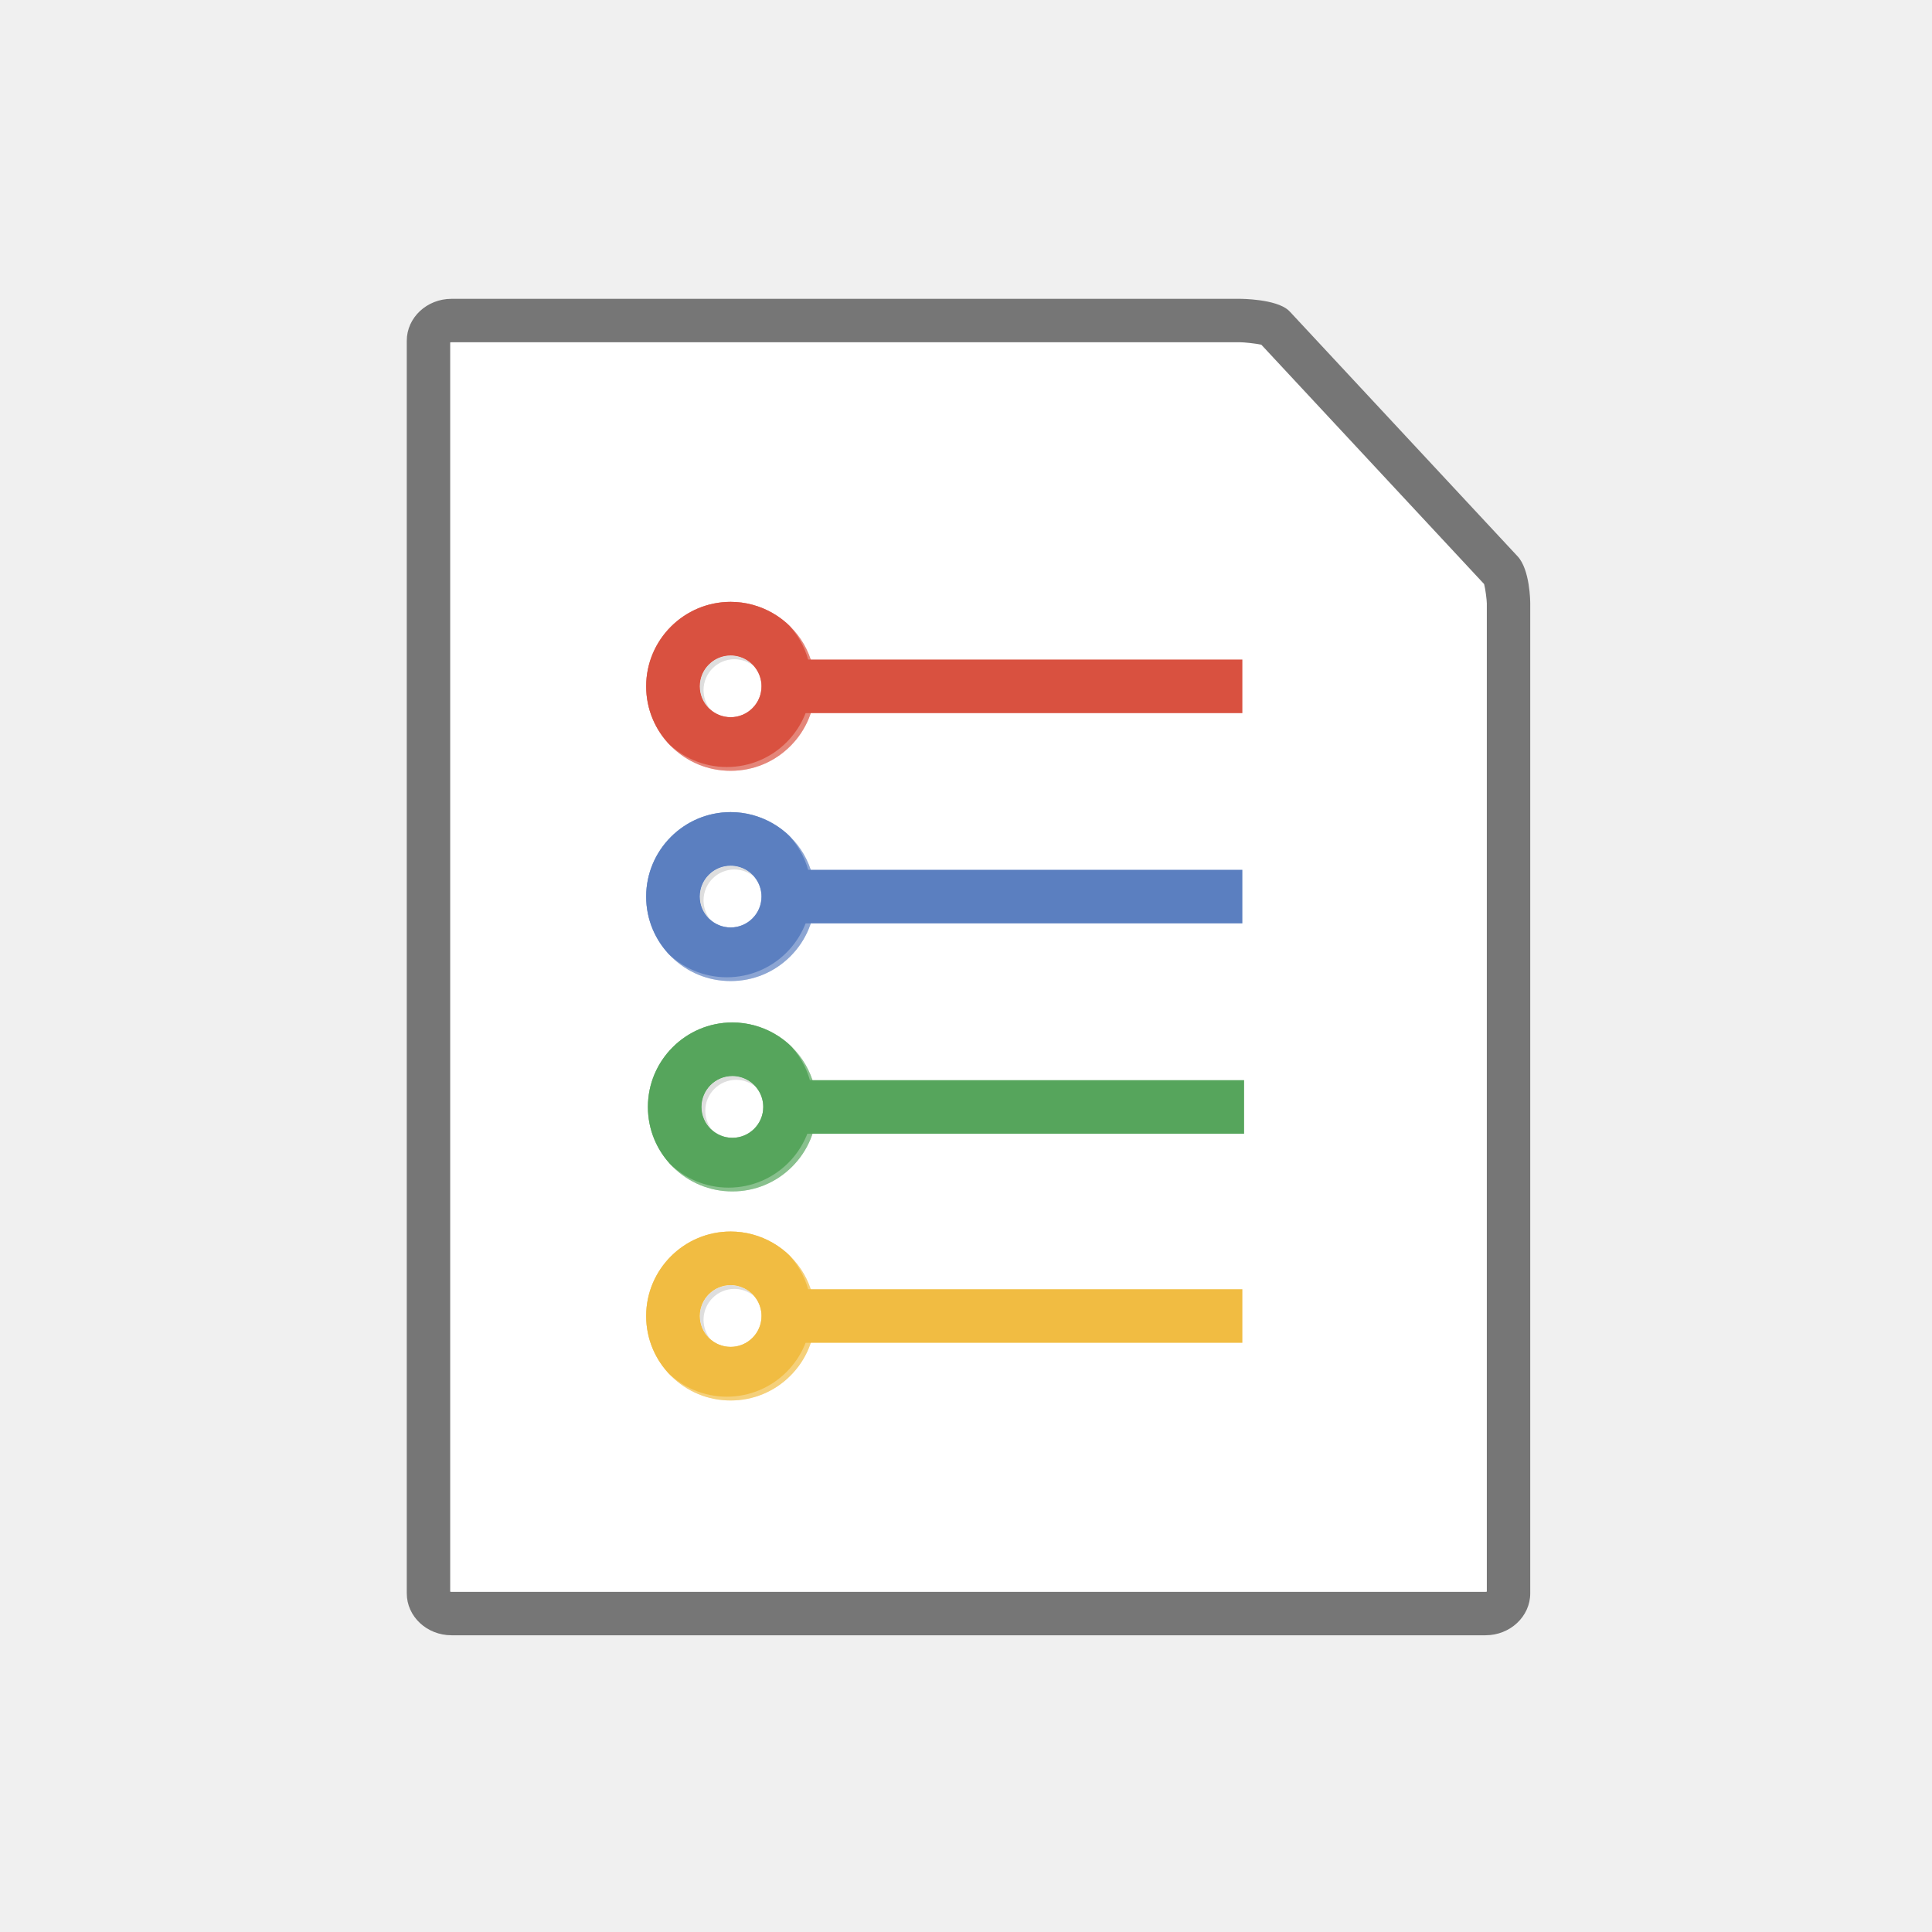
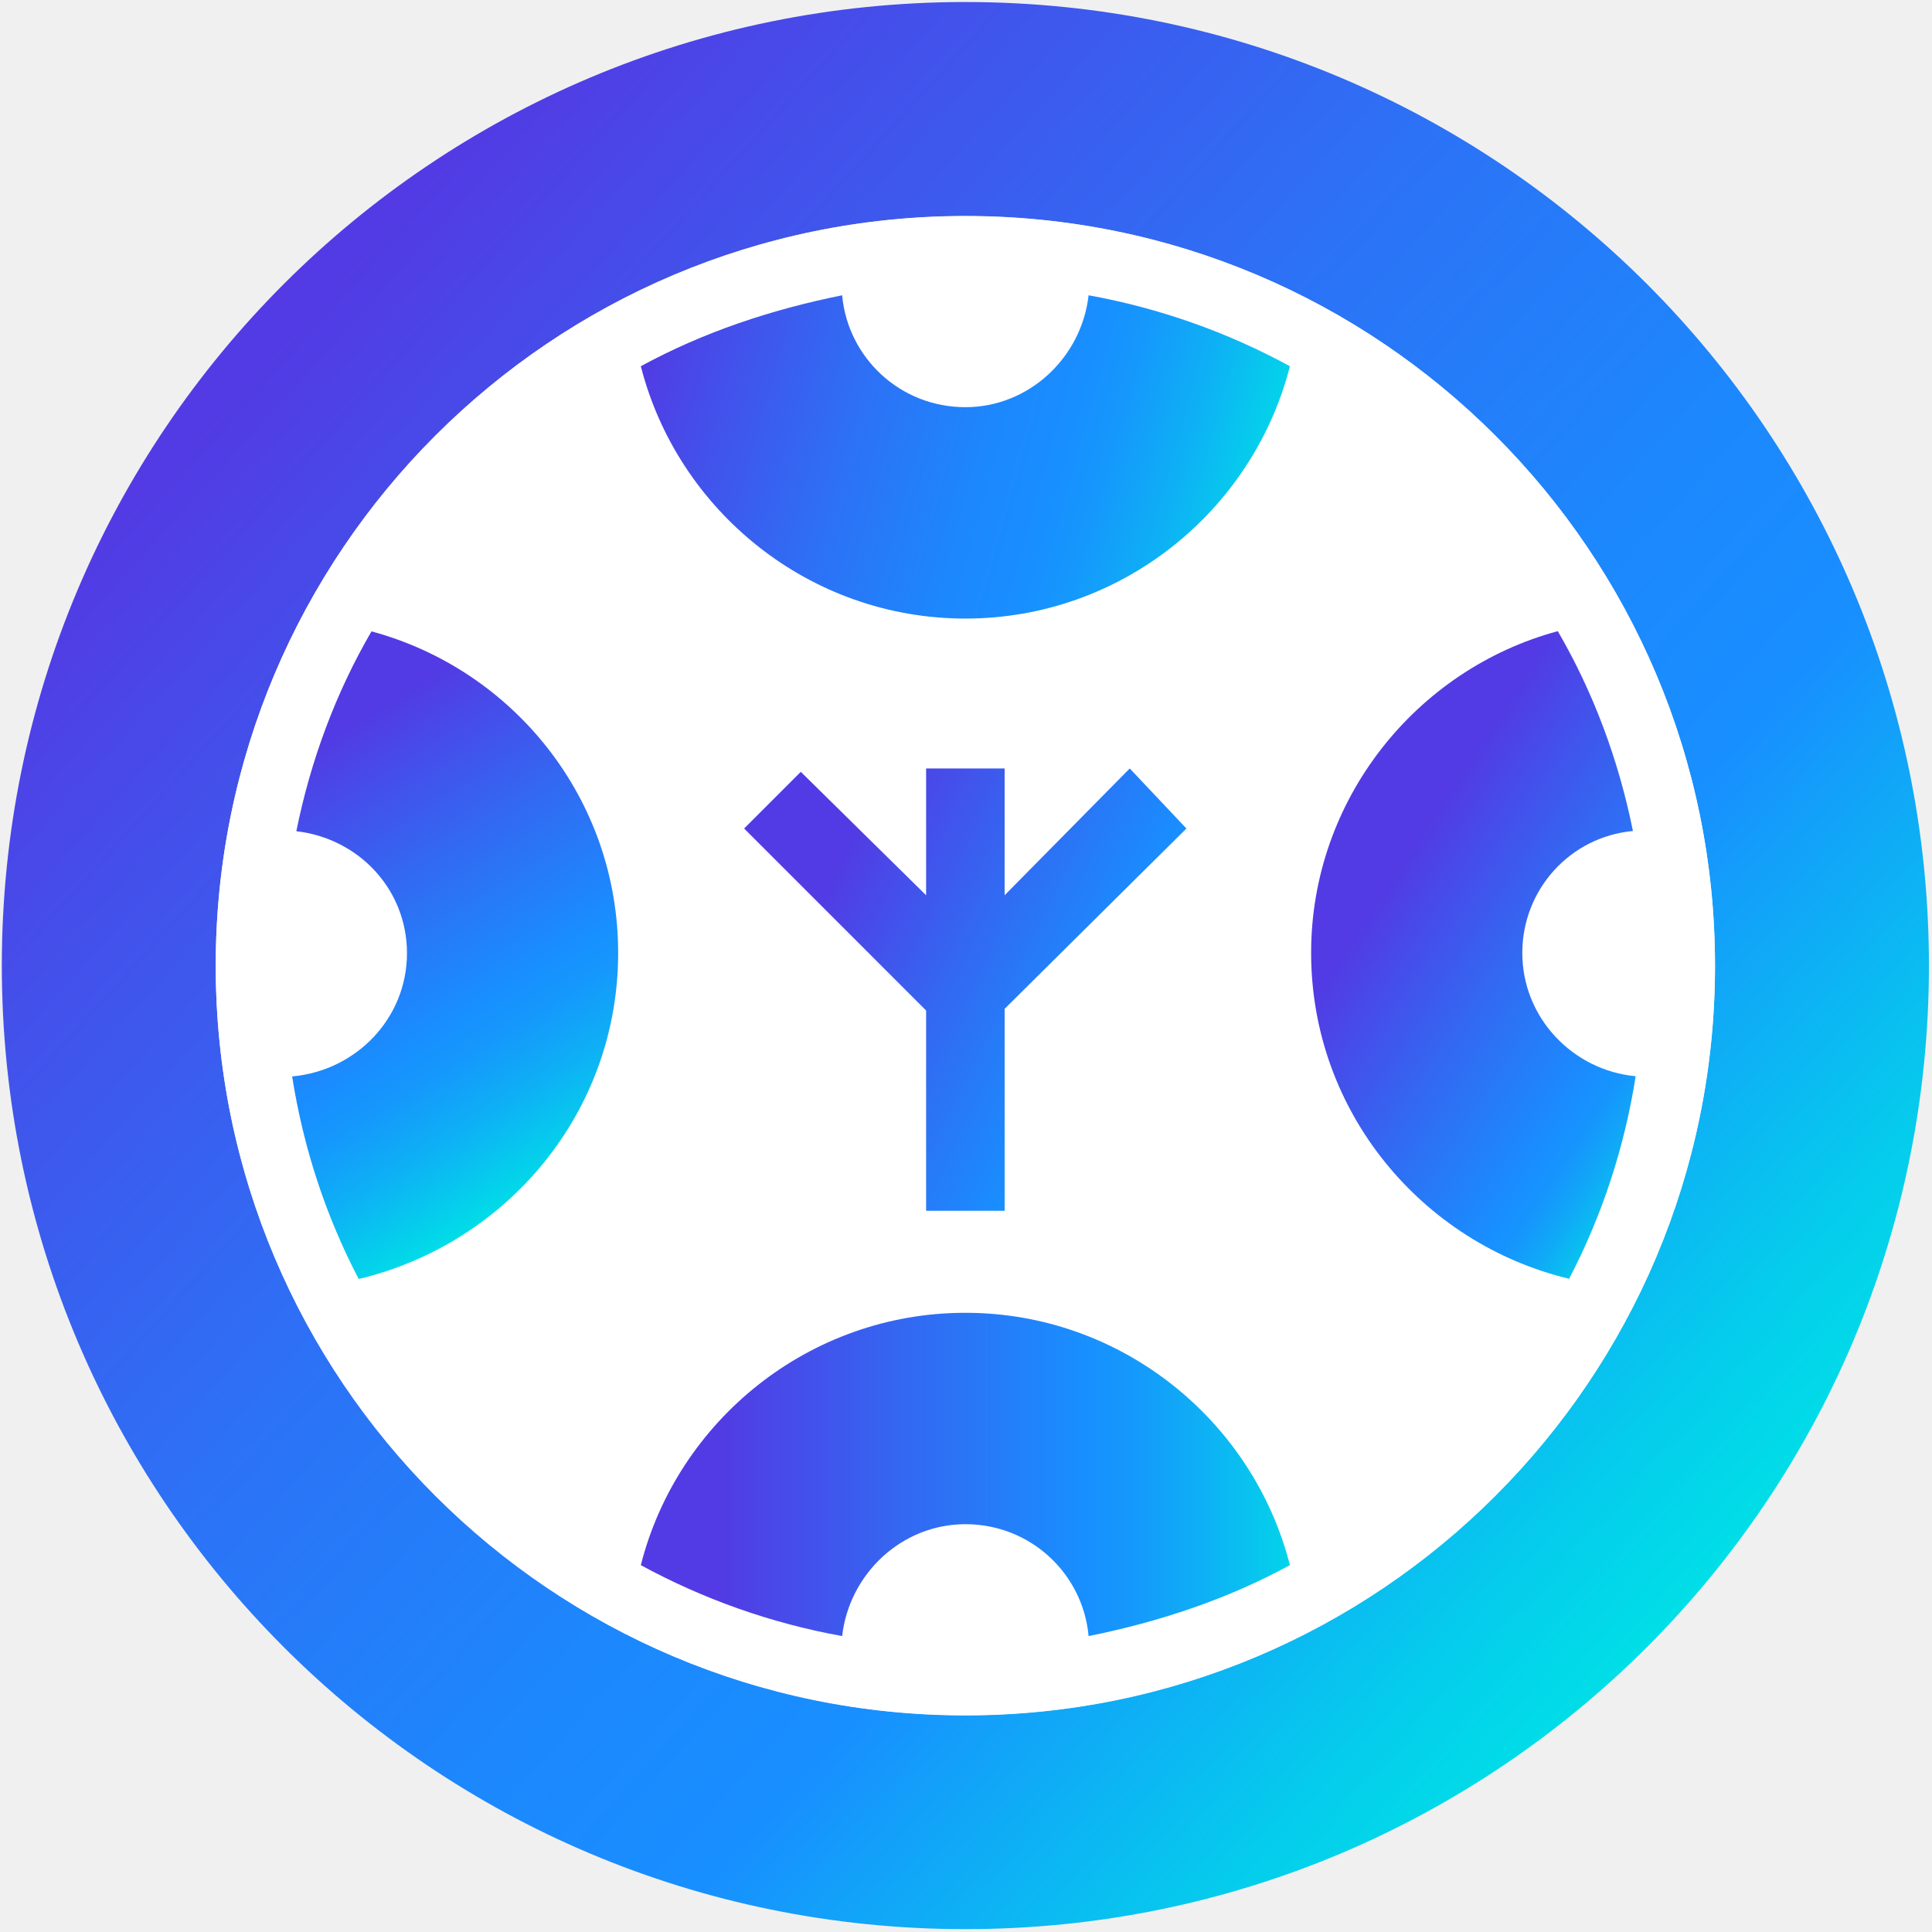
- <svg xmlns="http://www.w3.org/2000/svg" xmlns:xlink="http://www.w3.org/1999/xlink" id="Layer_1" viewBox="0 0 500 500" style="enable-background:new 0 0 500 500">
-   <g>
-     <path style="fill:#fff" d="M116.853 421.972c-5.704.0-10.344-4.313-10.344-9.613V88.183c0-5.3 4.64-9.612 10.344-9.612H320.858c3.035.0 9.396.55 11.751 2.63l.354.344 58.905 63.291c2.31 2.491 2.92 8.493 2.92 11.318v256.204c0 5.3-4.641 9.613-10.344 9.613H116.853z" />
-     <g>
-       <g>
-         <g>
-           <path style="fill:#767676" d="M384.445 423.207H116.852c-6.384.0-11.579-4.866-11.579-10.847V88.183c0-5.98 5.195-10.846 11.579-10.846h204.006c.377.0 9.279.033 12.568 2.939l.395.383 58.951 63.337c3.213 3.465 3.251 11.792 3.251 12.159v256.204C396.023 418.341 390.828 423.207 384.445 423.207zM116.508 411.919c.085.028.2.053.344.053h267.592c.144.0.258-.025.344-.053V156.156c-.008-.903-.359-3.735-.703-5.004l-57.653-61.942c-1.465-.318-4.453-.639-5.574-.639H116.852c-.143.0-.259.024-.344.053V411.919zm267.453-261.149v0 0zM327.032 89.371v.001V89.371z" />
-         </g>
-       </g>
-     </g>
-     <g>
-       <g>
-         <path style="fill:#5b7fc0" d="M189.087 210.175l.001-.001c7.775.001 15.03 4.186 18.932 10.923 1.918 3.316 2.93 7.101 2.929 10.938.0 5.839-2.273 11.33-6.403 15.46-4.129 4.129-9.619 6.403-15.458 6.403-5.839.0-11.328-2.273-15.458-6.403s-6.403-9.619-6.406-15.463c.001-6.025 2.454-11.49 6.412-15.447C177.595 212.627 183.06 210.174 189.087 210.175zM197.08 232.033c.001-1.404-.369-2.787-1.063-3.989-1.429-2.468-4.083-3.999-6.93-4.002-4.408.002-7.993 3.588-7.993 7.993.0 2.136.832 4.143 2.343 5.654 1.508 1.508 3.516 2.34 5.65 2.341 2.136.0 4.144-.831 5.654-2.34S197.082 234.172 197.08 232.033z" />
-         <path style="opacity:.3;fill:#fff" d="M189.09 210.176c7.776.0 15.028 4.183 18.926 10.915 1.92 3.314 2.938 7.099 2.935 10.946.002 12.064-9.806 21.864-21.861 21.861-12.055.002-21.864-9.807-21.861-21.861.0-6.029 2.452-11.492 6.412-15.452C177.598 212.628 183.061 210.176 189.09 210.176zM197.084 232.037c0-1.408-.371-2.789-1.07-3.996-1.427-2.466-4.08-3.998-6.924-3.998-4.401-.005-7.992 3.582-7.994 7.994.002 4.408 3.587 7.992 7.994 7.994 2.203.0 4.202-.898 5.648-2.344C196.186 236.239 197.084 234.24 197.084 232.037z" />
-         <g>
-           <defs>
-             <path id="SVGID_1_" d="M194.738 237.688c-1.446 1.446-3.445 2.344-5.648 2.344-4.408-.002-7.992-3.587-7.994-7.994.002-4.412 3.594-7.999 7.994-7.994 2.844.0 5.497 1.532 6.924 3.998.699 1.207 1.07 2.588 1.07 3.996C197.084 234.24 196.186 236.239 194.738 237.688z" />
-           </defs>
-           <clipPath id="SVGID_2_">
-             <use xlink:href="#SVGID_1_" style="overflow:visible" />
-           </clipPath>
-           <path style="clip-path:url(#SVGID_2_);fill:#fff" d="M190.07 225.024c-4.401-.005-7.992 3.582-7.994 7.994.001 1.955.709 3.745 1.878 5.135-1.745-1.467-2.857-3.663-2.859-6.116.002-4.412 3.594-7.999 7.994-7.994 2.38-1e-4 4.616 1.083 6.122 2.879C193.788 225.725 191.977 225.024 190.07 225.024z" />
-           <path style="opacity:.13;clip-path:url(#SVGID_2_);fill:#020202" d="M190.07 225.024c-4.401-.005-7.992 3.582-7.994 7.994.001 1.955.709 3.745 1.878 5.135-1.745-1.467-2.857-3.663-2.859-6.116.002-4.412 3.594-7.999 7.994-7.994 2.38-1e-4 4.616 1.083 6.122 2.879C193.788 225.725 191.977 225.024 190.07 225.024z" />
-         </g>
-         <g>
-           <defs>
-             <path id="SVGID_3_" d="M189.09 210.176c7.776.0 15.028 4.183 18.926 10.915 1.92 3.314 2.938 7.099 2.935 10.946.002 12.064-9.806 21.864-21.861 21.861-12.055.002-21.864-9.807-21.861-21.861.0-6.029 2.452-11.492 6.412-15.452C177.598 212.628 183.061 210.176 189.09 210.176zM197.084 232.037c0-1.408-.371-2.789-1.07-3.996-1.427-2.466-4.08-3.998-6.924-3.998-4.401-.005-7.992 3.582-7.994 7.994.002 4.408 3.587 7.992 7.994 7.994 2.203.0 4.202-.898 5.648-2.344C196.186 236.239 197.084 234.24 197.084 232.037z" />
-           </defs>
-           <clipPath id="SVGID_4_">
-             <use xlink:href="#SVGID_3_" style="overflow:visible" />
-           </clipPath>
-           <path style="clip-path:url(#SVGID_4_);fill:#5b7fc0" d="M172.66 215.605c-3.96 3.96-6.412 9.424-6.412 15.452-.002 12.055 9.807 21.864 21.861 21.861 12.055.002 21.864-9.797 21.861-21.861.002-3.848-1.015-7.633-2.935-10.946-3.898-6.732-11.15-10.915-18.926-10.915C182.081 209.195 176.617 211.647 172.66 215.605z" />
-         </g>
-       </g>
-       <path style="fill:#5b7fc0" d="M198.895 225.104h122.627v13.867H198.895z" />
-     </g>
-     <g>
-       <path style="fill:#d95140" d="M189.087 155.761l.001-.001c7.775.001 15.03 4.186 18.932 10.923 1.918 3.316 2.93 7.101 2.929 10.938.0 5.839-2.273 11.33-6.403 15.46-4.129 4.129-9.619 6.403-15.458 6.403-5.839.0-11.328-2.273-15.458-6.403s-6.403-9.619-6.406-15.463c.001-6.025 2.454-11.49 6.412-15.447C177.595 158.213 183.06 155.76 189.087 155.761zM197.08 177.619c.001-1.404-.369-2.787-1.063-3.989-1.429-2.468-4.083-3.999-6.93-4.002-4.408.002-7.993 3.588-7.993 7.993.0 2.136.832 4.143 2.343 5.654 1.508 1.508 3.516 2.34 5.65 2.341 2.136.0 4.144-.831 5.654-2.34C196.251 181.767 197.082 179.758 197.08 177.619z" />
-       <path style="opacity:.3;fill:#fff" d="M189.09 155.762c7.776.0 15.028 4.183 18.926 10.915 1.92 3.313 2.938 7.099 2.935 10.946.002 12.064-9.806 21.864-21.861 21.861-12.055.002-21.864-9.807-21.861-21.861.0-6.029 2.452-11.492 6.412-15.452C177.598 158.213 183.061 155.762 189.09 155.762zM197.084 177.623c0-1.408-.371-2.789-1.07-3.996-1.427-2.466-4.08-3.998-6.924-3.998-4.401-.005-7.992 3.582-7.994 7.994.002 4.408 3.587 7.992 7.994 7.994 2.203.0 4.202-.898 5.648-2.344C196.186 181.825 197.084 179.826 197.084 177.623z" />
-       <g>
-         <defs>
-           <path id="SVGID_5_" d="M194.738 183.273c-1.446 1.446-3.445 2.344-5.648 2.344-4.408-.002-7.992-3.587-7.994-7.994.002-4.412 3.594-7.999 7.994-7.994 2.844.0 5.497 1.532 6.924 3.998.699 1.207 1.07 2.588 1.07 3.996C197.084 179.826 196.186 181.825 194.738 183.273z" />
-         </defs>
-         <clipPath id="SVGID_6_">
-           <use xlink:href="#SVGID_5_" style="overflow:visible" />
-         </clipPath>
-         <path style="clip-path:url(#SVGID_6_);fill:#fff" d="M190.07 170.609c-4.401-.005-7.992 3.582-7.994 7.994.001 1.955.709 3.745 1.878 5.135-1.745-1.467-2.857-3.663-2.859-6.116.002-4.412 3.594-7.999 7.994-7.994 2.38-1e-4 4.616 1.083 6.122 2.879C193.788 171.31 191.977 170.609 190.07 170.609z" />
-         <path style="opacity:.13;clip-path:url(#SVGID_6_);fill:#020202" d="M190.07 170.609c-4.401-.005-7.992 3.582-7.994 7.994.001 1.955.709 3.745 1.878 5.135-1.745-1.467-2.857-3.663-2.859-6.116.002-4.412 3.594-7.999 7.994-7.994 2.38-1e-4 4.616 1.083 6.122 2.879C193.788 171.31 191.977 170.609 190.07 170.609z" />
-       </g>
-       <g>
-         <defs>
-           <path id="SVGID_7_" d="M189.09 155.762c7.776.0 15.028 4.183 18.926 10.915 1.92 3.313 2.938 7.099 2.935 10.946.002 12.064-9.806 21.864-21.861 21.861-12.055.002-21.864-9.807-21.861-21.861.0-6.029 2.452-11.492 6.412-15.452C177.598 158.213 183.061 155.762 189.09 155.762zM197.084 177.623c0-1.408-.371-2.789-1.07-3.996-1.427-2.466-4.08-3.998-6.924-3.998-4.401-.005-7.992 3.582-7.994 7.994.002 4.408 3.587 7.992 7.994 7.994 2.203.0 4.202-.898 5.648-2.344C196.186 181.825 197.084 179.826 197.084 177.623z" />
-         </defs>
-         <clipPath id="SVGID_8_">
-           <use xlink:href="#SVGID_7_" style="overflow:visible" />
-         </clipPath>
-         <path style="clip-path:url(#SVGID_8_);fill:#d95140" d="M172.66 161.19c-3.96 3.96-6.412 9.424-6.412 15.452-.002 12.055 9.807 21.864 21.861 21.861 12.055.002 21.864-9.797 21.861-21.861.002-3.847-1.015-7.633-2.935-10.946-3.898-6.732-11.15-10.915-18.926-10.915C182.081 154.781 176.617 157.233 172.66 161.19z" />
-       </g>
-       <path style="fill:#d95140" d="M198.895 170.69h122.627v13.867H198.895z" />
-     </g>
-     <g>
-       <g>
-         <path style="fill:#56a55c" d="M189.538 264.615l.001-.001c7.775.001 15.029 4.186 18.932 10.924 1.918 3.316 2.93 7.101 2.929 10.938.0 5.839-2.273 11.33-6.403 15.46-4.129 4.129-9.619 6.403-15.458 6.403-5.839.0-11.328-2.273-15.458-6.403-4.13-4.13-6.403-9.619-6.406-15.463.001-6.025 2.454-11.49 6.412-15.447C178.046 267.066 183.511 264.613 189.538 264.615zM197.531 286.472c.001-1.404-.369-2.787-1.063-3.989-1.429-2.468-4.083-3.999-6.93-4.002-4.408.002-7.993 3.588-7.993 7.993.0 2.136.832 4.143 2.343 5.654 1.508 1.508 3.516 2.34 5.65 2.341 2.136.0 4.144-.831 5.654-2.34C196.701 290.62 197.532 288.611 197.531 286.472z" />
-         <path style="opacity:.3;fill:#fff" d="M189.54 264.615c7.776.0 15.028 4.183 18.926 10.915 1.92 3.313 2.938 7.099 2.935 10.946.002 12.064-9.806 21.864-21.861 21.861-12.055.002-21.864-9.806-21.861-21.861.0-6.029 2.452-11.492 6.412-15.452C178.048 267.067 183.512 264.615 189.54 264.615zM197.534 286.476c0-1.408-.371-2.789-1.07-3.996-1.427-2.466-4.08-3.998-6.924-3.998-4.401-.005-7.992 3.582-7.994 7.994.002 4.408 3.587 7.992 7.994 7.994 2.203.0 4.202-.898 5.648-2.344C196.637 290.678 197.534 288.679 197.534 286.476z" />
-         <g>
-           <defs>
-             <path id="SVGID_9_" d="M195.188 292.127c-1.446 1.446-3.445 2.344-5.648 2.344-4.408-.002-7.992-3.587-7.994-7.994.002-4.412 3.594-7.999 7.994-7.994 2.844.0 5.497 1.532 6.924 3.998.699 1.207 1.07 2.588 1.07 3.996C197.534 288.679 196.637 290.678 195.188 292.127z" />
-           </defs>
-           <clipPath id="SVGID_10_">
-             <use xlink:href="#SVGID_9_" style="overflow:visible" />
-           </clipPath>
-           <path style="clip-path:url(#SVGID_10_);fill:#fff" d="M190.521 279.463c-4.401-.005-7.992 3.582-7.994 7.994.001 1.955.709 3.745 1.878 5.135-1.745-1.467-2.857-3.663-2.859-6.116.002-4.412 3.594-7.999 7.994-7.994 2.38-1e-4 4.616 1.083 6.122 2.879C194.239 280.164 192.428 279.463 190.521 279.463z" />
-           <path style="opacity:.13;clip-path:url(#SVGID_10_);fill:#020202" d="M190.521 279.463c-4.401-.005-7.992 3.582-7.994 7.994.001 1.955.709 3.745 1.878 5.135-1.745-1.467-2.857-3.663-2.859-6.116.002-4.412 3.594-7.999 7.994-7.994 2.38-1e-4 4.616 1.083 6.122 2.879C194.239 280.164 192.428 279.463 190.521 279.463z" />
-         </g>
-         <g>
-           <defs>
-             <path id="SVGID_11_" d="M189.54 264.615c7.776.0 15.028 4.183 18.926 10.915 1.92 3.313 2.938 7.099 2.935 10.946.002 12.064-9.806 21.864-21.861 21.861-12.055.002-21.864-9.806-21.861-21.861.0-6.029 2.452-11.492 6.412-15.452C178.048 267.067 183.512 264.615 189.54 264.615zM197.534 286.476c0-1.408-.371-2.789-1.07-3.996-1.427-2.466-4.08-3.998-6.924-3.998-4.401-.005-7.992 3.582-7.994 7.994.002 4.408 3.587 7.992 7.994 7.994 2.203.0 4.202-.898 5.648-2.344C196.637 290.678 197.534 288.679 197.534 286.476z" />
-           </defs>
-           <clipPath id="SVGID_12_">
-             <use xlink:href="#SVGID_11_" style="overflow:visible" />
-           </clipPath>
-           <path style="clip-path:url(#SVGID_12_);fill:#56a55c" d="M173.11 270.044c-3.96 3.96-6.412 9.424-6.412 15.452-.002 12.055 9.807 21.864 21.861 21.861 12.055.002 21.864-9.797 21.861-21.861.002-3.847-1.015-7.633-2.935-10.946-3.898-6.732-11.15-10.915-18.926-10.915C182.531 263.635 177.068 266.086 173.11 270.044z" />
-         </g>
-       </g>
-       <path style="fill:#56a55c" d="M199.346 279.544h122.627v13.867H199.346z" />
-     </g>
-     <g>
-       <g>
-         <path style="fill:#f1bc42" d="M189.087 318.721l.001-.001c7.775.001 15.03 4.186 18.932 10.923 1.918 3.316 2.93 7.101 2.929 10.938.0 5.839-2.273 11.331-6.403 15.46-4.129 4.129-9.619 6.403-15.458 6.403-5.839.0-11.328-2.273-15.458-6.403-4.13-4.13-6.403-9.619-6.406-15.463.001-6.025 2.454-11.49 6.412-15.447C177.595 321.172 183.06 318.72 189.087 318.721zM197.08 340.578c.001-1.404-.369-2.787-1.063-3.989-1.429-2.468-4.083-3.999-6.93-4.002-4.408.002-7.993 3.588-7.993 7.993.0 2.136.832 4.143 2.343 5.654 1.508 1.508 3.516 2.34 5.65 2.341 2.136.0 4.144-.831 5.654-2.34S197.082 342.718 197.08 340.578z" />
-         <path style="opacity:.3;fill:#fff" d="M189.09 318.721c7.776.0 15.028 4.183 18.926 10.915 1.92 3.314 2.938 7.099 2.935 10.946.002 12.064-9.806 21.864-21.861 21.861-12.055.002-21.864-9.806-21.861-21.861.0-6.029 2.452-11.492 6.412-15.452C177.598 321.173 183.061 318.721 189.09 318.721zM197.084 340.583c0-1.408-.371-2.789-1.07-3.996-1.427-2.466-4.08-3.998-6.924-3.998-4.401-.005-7.992 3.582-7.994 7.994.002 4.408 3.587 7.992 7.994 7.994 2.203.0 4.202-.898 5.648-2.344C196.186 344.784 197.084 342.785 197.084 340.583z" />
-         <g>
-           <defs>
-             <path id="SVGID_13_" d="M194.738 346.233c-1.446 1.446-3.445 2.344-5.648 2.344-4.408-.002-7.992-3.587-7.994-7.994.002-4.412 3.594-7.999 7.994-7.994 2.844.0 5.497 1.532 6.924 3.998.699 1.207 1.07 2.588 1.07 3.996C197.084 342.785 196.186 344.784 194.738 346.233z" />
-           </defs>
-           <clipPath id="SVGID_14_">
-             <use xlink:href="#SVGID_13_" style="overflow:visible" />
-           </clipPath>
-           <path style="clip-path:url(#SVGID_14_);fill:#fff" d="M190.07 333.569c-4.401-.005-7.992 3.582-7.994 7.994.001 1.955.709 3.745 1.878 5.135-1.745-1.467-2.857-3.663-2.859-6.116.002-4.412 3.594-7.999 7.994-7.994 2.38-1e-4 4.616 1.083 6.122 2.879C193.788 334.27 191.977 333.569 190.07 333.569z" />
-           <path style="opacity:.13;clip-path:url(#SVGID_14_);fill:#020202" d="M190.07 333.569c-4.401-.005-7.992 3.582-7.994 7.994.001 1.955.709 3.745 1.878 5.135-1.745-1.467-2.857-3.663-2.859-6.116.002-4.412 3.594-7.999 7.994-7.994 2.38-1e-4 4.616 1.083 6.122 2.879C193.788 334.27 191.977 333.569 190.07 333.569z" />
-         </g>
-         <g>
-           <defs>
-             <path id="SVGID_15_" d="M189.09 318.721c7.776.0 15.028 4.183 18.926 10.915 1.92 3.314 2.938 7.099 2.935 10.946.002 12.064-9.806 21.864-21.861 21.861-12.055.002-21.864-9.806-21.861-21.861.0-6.029 2.452-11.492 6.412-15.452C177.598 321.173 183.061 318.721 189.09 318.721zM197.084 340.583c0-1.408-.371-2.789-1.07-3.996-1.427-2.466-4.08-3.998-6.924-3.998-4.401-.005-7.992 3.582-7.994 7.994.002 4.408 3.587 7.992 7.994 7.994 2.203.0 4.202-.898 5.648-2.344C196.186 344.784 197.084 342.785 197.084 340.583z" />
-           </defs>
-           <clipPath id="SVGID_16_">
-             <use xlink:href="#SVGID_15_" style="overflow:visible" />
-           </clipPath>
-           <path style="clip-path:url(#SVGID_16_);fill:#f1bc42" d="M172.66 324.15c-3.96 3.96-6.412 9.424-6.412 15.452-.002 12.055 9.807 21.864 21.861 21.861 12.055.002 21.864-9.797 21.861-21.861.002-3.847-1.015-7.633-2.935-10.946-3.898-6.732-11.15-10.915-18.926-10.915C182.081 317.741 176.617 320.192 172.66 324.15z" />
-         </g>
-       </g>
-       <path style="fill:#f1bc42" d="M198.895 333.65h122.627v13.867H198.895z" />
-     </g>
-   </g>
+ <svg xmlns="http://www.w3.org/2000/svg" width="415" height="415" viewBox="0 0 415 415" fill="none">
+   <path d="M207.365 0.435C92.92 0.435 0.39 92.965 0.39 207.41C0.39 321.855 92.92 414.385 207.365 414.385C321.81 414.385 414.34 321.855 414.34 207.41C414.34 92.965 321.81 0.435 207.365 0.435ZM207.365 368.435C118.487 368.435 46.339 296.287 46.339 207.41C46.339 118.532 118.487 46.384 207.365 46.384C296.242 46.384 368.39 118.532 368.39 207.41C368.39 296.287 296.242 368.435 207.365 368.435Z" fill="url(#paint0_linear_1015_56096)" />
+   <path d="M207.365 353.87C288.228 353.87 353.781 288.318 353.781 207.455C353.781 126.592 288.228 61.039 207.365 61.039C126.502 61.039 60.949 126.592 60.949 207.455C60.949 288.318 126.502 353.87 207.365 353.87Z" fill="white" />
+   <path d="M207.365 368.48C296.297 368.48 368.39 296.387 368.39 207.455C368.39 118.523 296.297 46.429 207.365 46.429C118.433 46.429 46.339 118.523 46.339 207.455C46.339 296.387 118.433 368.48 207.365 368.48Z" fill="white" />
+   <path d="M277.078 78.671C263.685 71.365 249.075 66.18 233.834 63.429C232.301 76.822 221.028 87.463 207.365 87.463C193.341 87.463 182.113 76.822 180.895 63.429C165.654 66.496 151.044 71.365 137.651 78.671C145.588 109.739 173.861 132.872 207.365 132.872C240.868 132.872 269.141 109.739 277.078 78.671Z" fill="url(#paint1_linear_1015_56096)" />
+   <path d="M326.996 204.704C326.996 190.996 337.367 179.723 350.76 178.505C347.693 163.264 342.237 148.654 334.617 135.577C304.179 143.784 281.633 171.787 281.633 204.659C281.633 238.749 305.397 267.067 337.052 274.688C344.041 261.295 348.911 246.685 351.346 231.173C337.953 229.956 326.996 218.683 326.996 204.704Z" fill="url(#paint2_linear_1015_56096)" />
+   <path d="M132.782 204.704C132.782 171.516 110.235 143.829 79.798 135.622C72.177 148.699 66.721 163.309 63.655 178.55C77.047 180.083 87.419 191.041 87.419 204.749C87.419 218.773 76.461 230.001 62.753 231.218C65.188 246.73 70.058 261.34 77.047 274.733C109.018 267.112 132.782 238.794 132.782 204.704Z" fill="url(#paint3_linear_1015_56096)" />
+   <path d="M137.651 336.194C151.044 343.499 165.654 348.685 180.895 351.435C182.428 338.043 193.701 327.401 207.365 327.401C221.388 327.401 232.616 338.043 233.834 351.435C249.075 348.369 263.685 343.499 277.078 336.194C269.141 305.125 240.868 281.993 207.365 281.993C173.861 281.993 145.543 305.125 137.651 336.194Z" fill="url(#paint4_linear_1015_56096)" />
+   <path d="M215.797 192.304V165.068H198.932V192.304L172.012 165.789L159.837 177.964L198.932 217.06V260.078H215.797V216.699L254.847 177.964L242.672 165.068L215.797 192.304Z" fill="url(#paint5_linear_1015_56096)" />
+   <defs>
+     <linearGradient id="paint0_linear_1015_56096" x1="360.31" y1="345.597" x2="47.393" y2="62.946" gradientUnits="userSpaceOnUse">
+       <stop stop-color="#00DEE7" />
+       <stop offset="0.075" stop-color="#05CCEC" />
+       <stop offset="0.224" stop-color="#139FFA" />
+       <stop offset="0.272" stop-color="#188FFF" />
+       <stop offset="0.401" stop-color="#1D87FD" />
+       <stop offset="0.599" stop-color="#2C72F6" />
+       <stop offset="0.839" stop-color="#444FEA" />
+       <stop offset="0.961" stop-color="#523BE4" />
+     </linearGradient>
+     <linearGradient id="paint1_linear_1015_56096" x1="272.712" y1="113.881" x2="133.059" y2="74.57" gradientUnits="userSpaceOnUse">
+       <stop stop-color="#00DEE7" />
+       <stop offset="0.022" stop-color="#02D7E9" />
+       <stop offset="0.153" stop-color="#0EB0F5" />
+       <stop offset="0.258" stop-color="#1598FC" />
+       <stop offset="0.322" stop-color="#188FFF" />
+       <stop offset="0.442" stop-color="#1D87FD" />
+       <stop offset="0.625" stop-color="#2C72F6" />
+       <stop offset="0.848" stop-color="#444FEA" />
+       <stop offset="0.961" stop-color="#523BE4" />
+     </linearGradient>
+     <linearGradient id="paint2_linear_1015_56096" x1="382.643" y1="238.039" x2="292.278" y2="179.355" gradientUnits="userSpaceOnUse">
+       <stop offset="0.12" stop-color="#00DEE7" />
+       <stop offset="0.169" stop-color="#07C5EE" />
+       <stop offset="0.241" stop-color="#10A8F7" />
+       <stop offset="0.303" stop-color="#1695FD" />
+       <stop offset="0.347" stop-color="#188FFF" />
+       <stop offset="0.62" stop-color="#3368F2" />
+       <stop offset="0.902" stop-color="#523BE4" />
+     </linearGradient>
+     <linearGradient id="paint3_linear_1015_56096" x1="119.517" y1="253.13" x2="57.582" y2="152.943" gradientUnits="userSpaceOnUse">
+       <stop stop-color="#00DEE7" />
+       <stop offset="0.023" stop-color="#02D7E9" />
+       <stop offset="0.165" stop-color="#0EB0F5" />
+       <stop offset="0.277" stop-color="#1598FC" />
+       <stop offset="0.347" stop-color="#188FFF" />
+       <stop offset="0.62" stop-color="#3368F2" />
+       <stop offset="0.902" stop-color="#523BE4" />
+     </linearGradient>
+     <linearGradient id="paint4_linear_1015_56096" x1="281.882" y1="316.708" x2="140.844" y2="316.708" gradientUnits="userSpaceOnUse">
+       <stop stop-color="#00DEE7" />
+       <stop offset="0.023" stop-color="#02D7E9" />
+       <stop offset="0.165" stop-color="#0EB0F5" />
+       <stop offset="0.277" stop-color="#1598FC" />
+       <stop offset="0.347" stop-color="#188FFF" />
+       <stop offset="0.62" stop-color="#3368F2" />
+       <stop offset="0.902" stop-color="#523BE4" />
+     </linearGradient>
+     <linearGradient id="paint5_linear_1015_56096" x1="270.208" y1="236.024" x2="166.888" y2="186.988" gradientUnits="userSpaceOnUse">
+       <stop offset="0.347" stop-color="#188FFF" />
+       <stop offset="0.62" stop-color="#3368F2" />
+       <stop offset="0.902" stop-color="#523BE4" />
+     </linearGradient>
+   </defs>
</svg>
